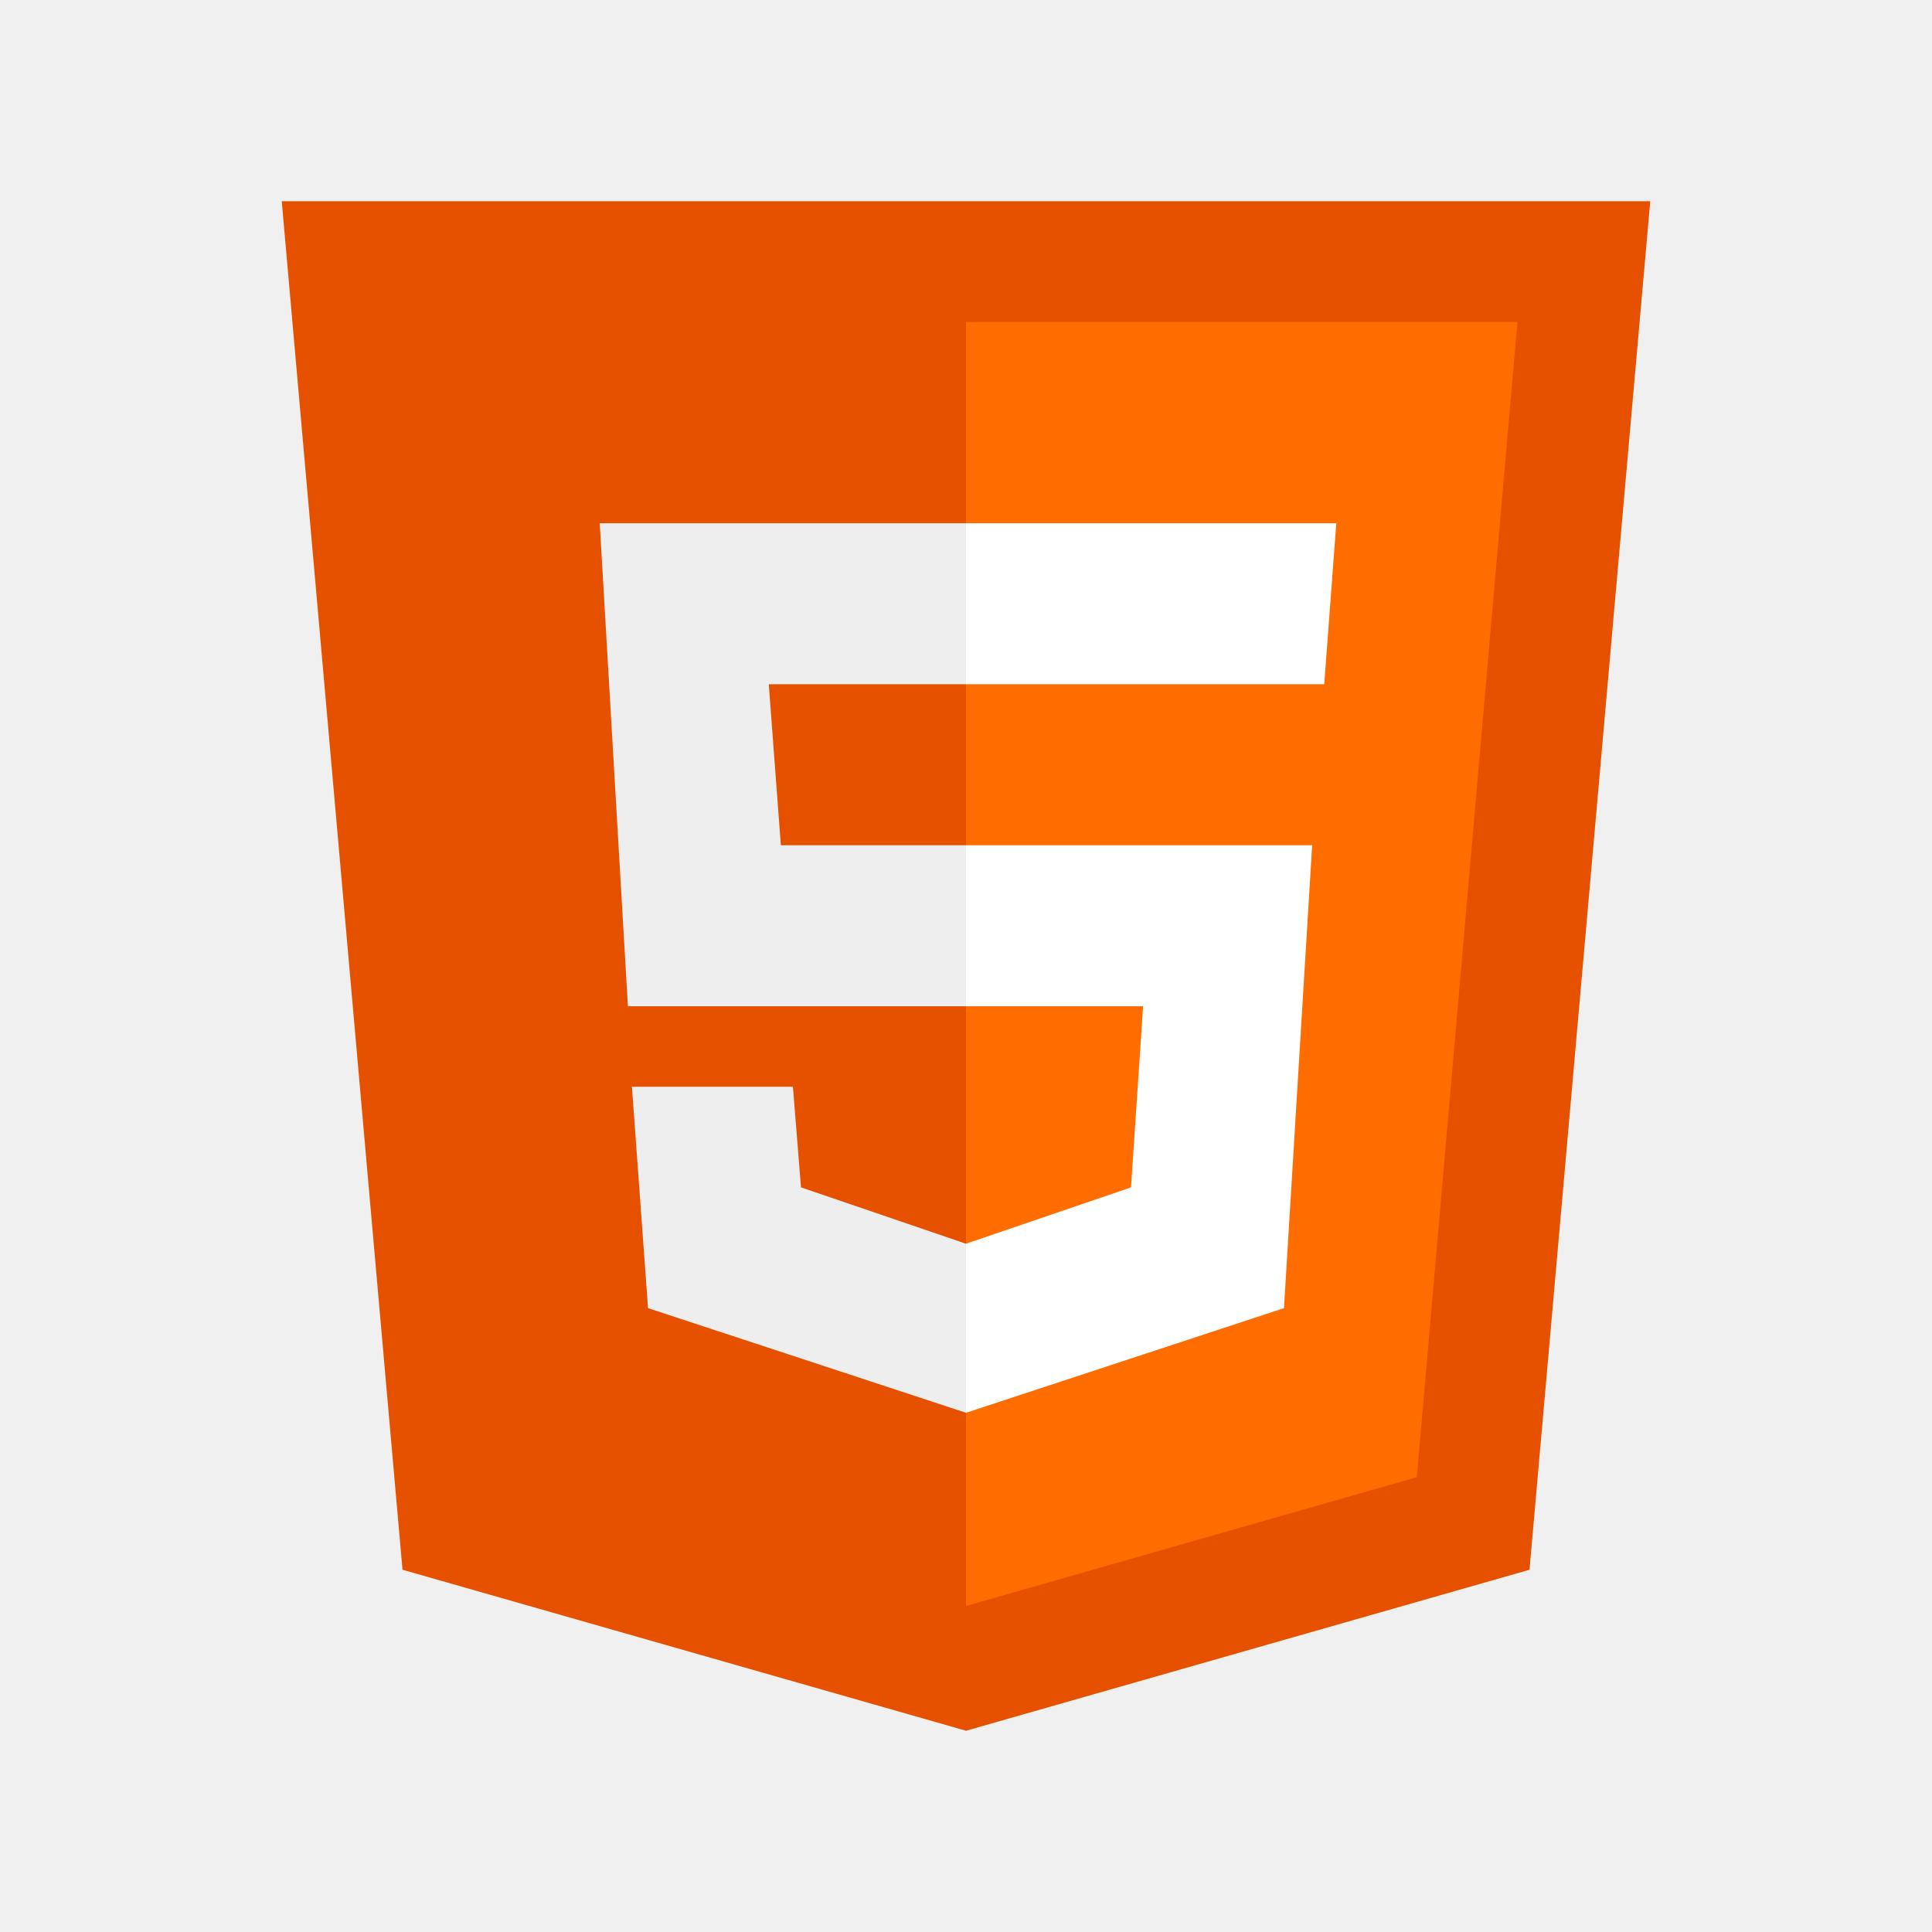
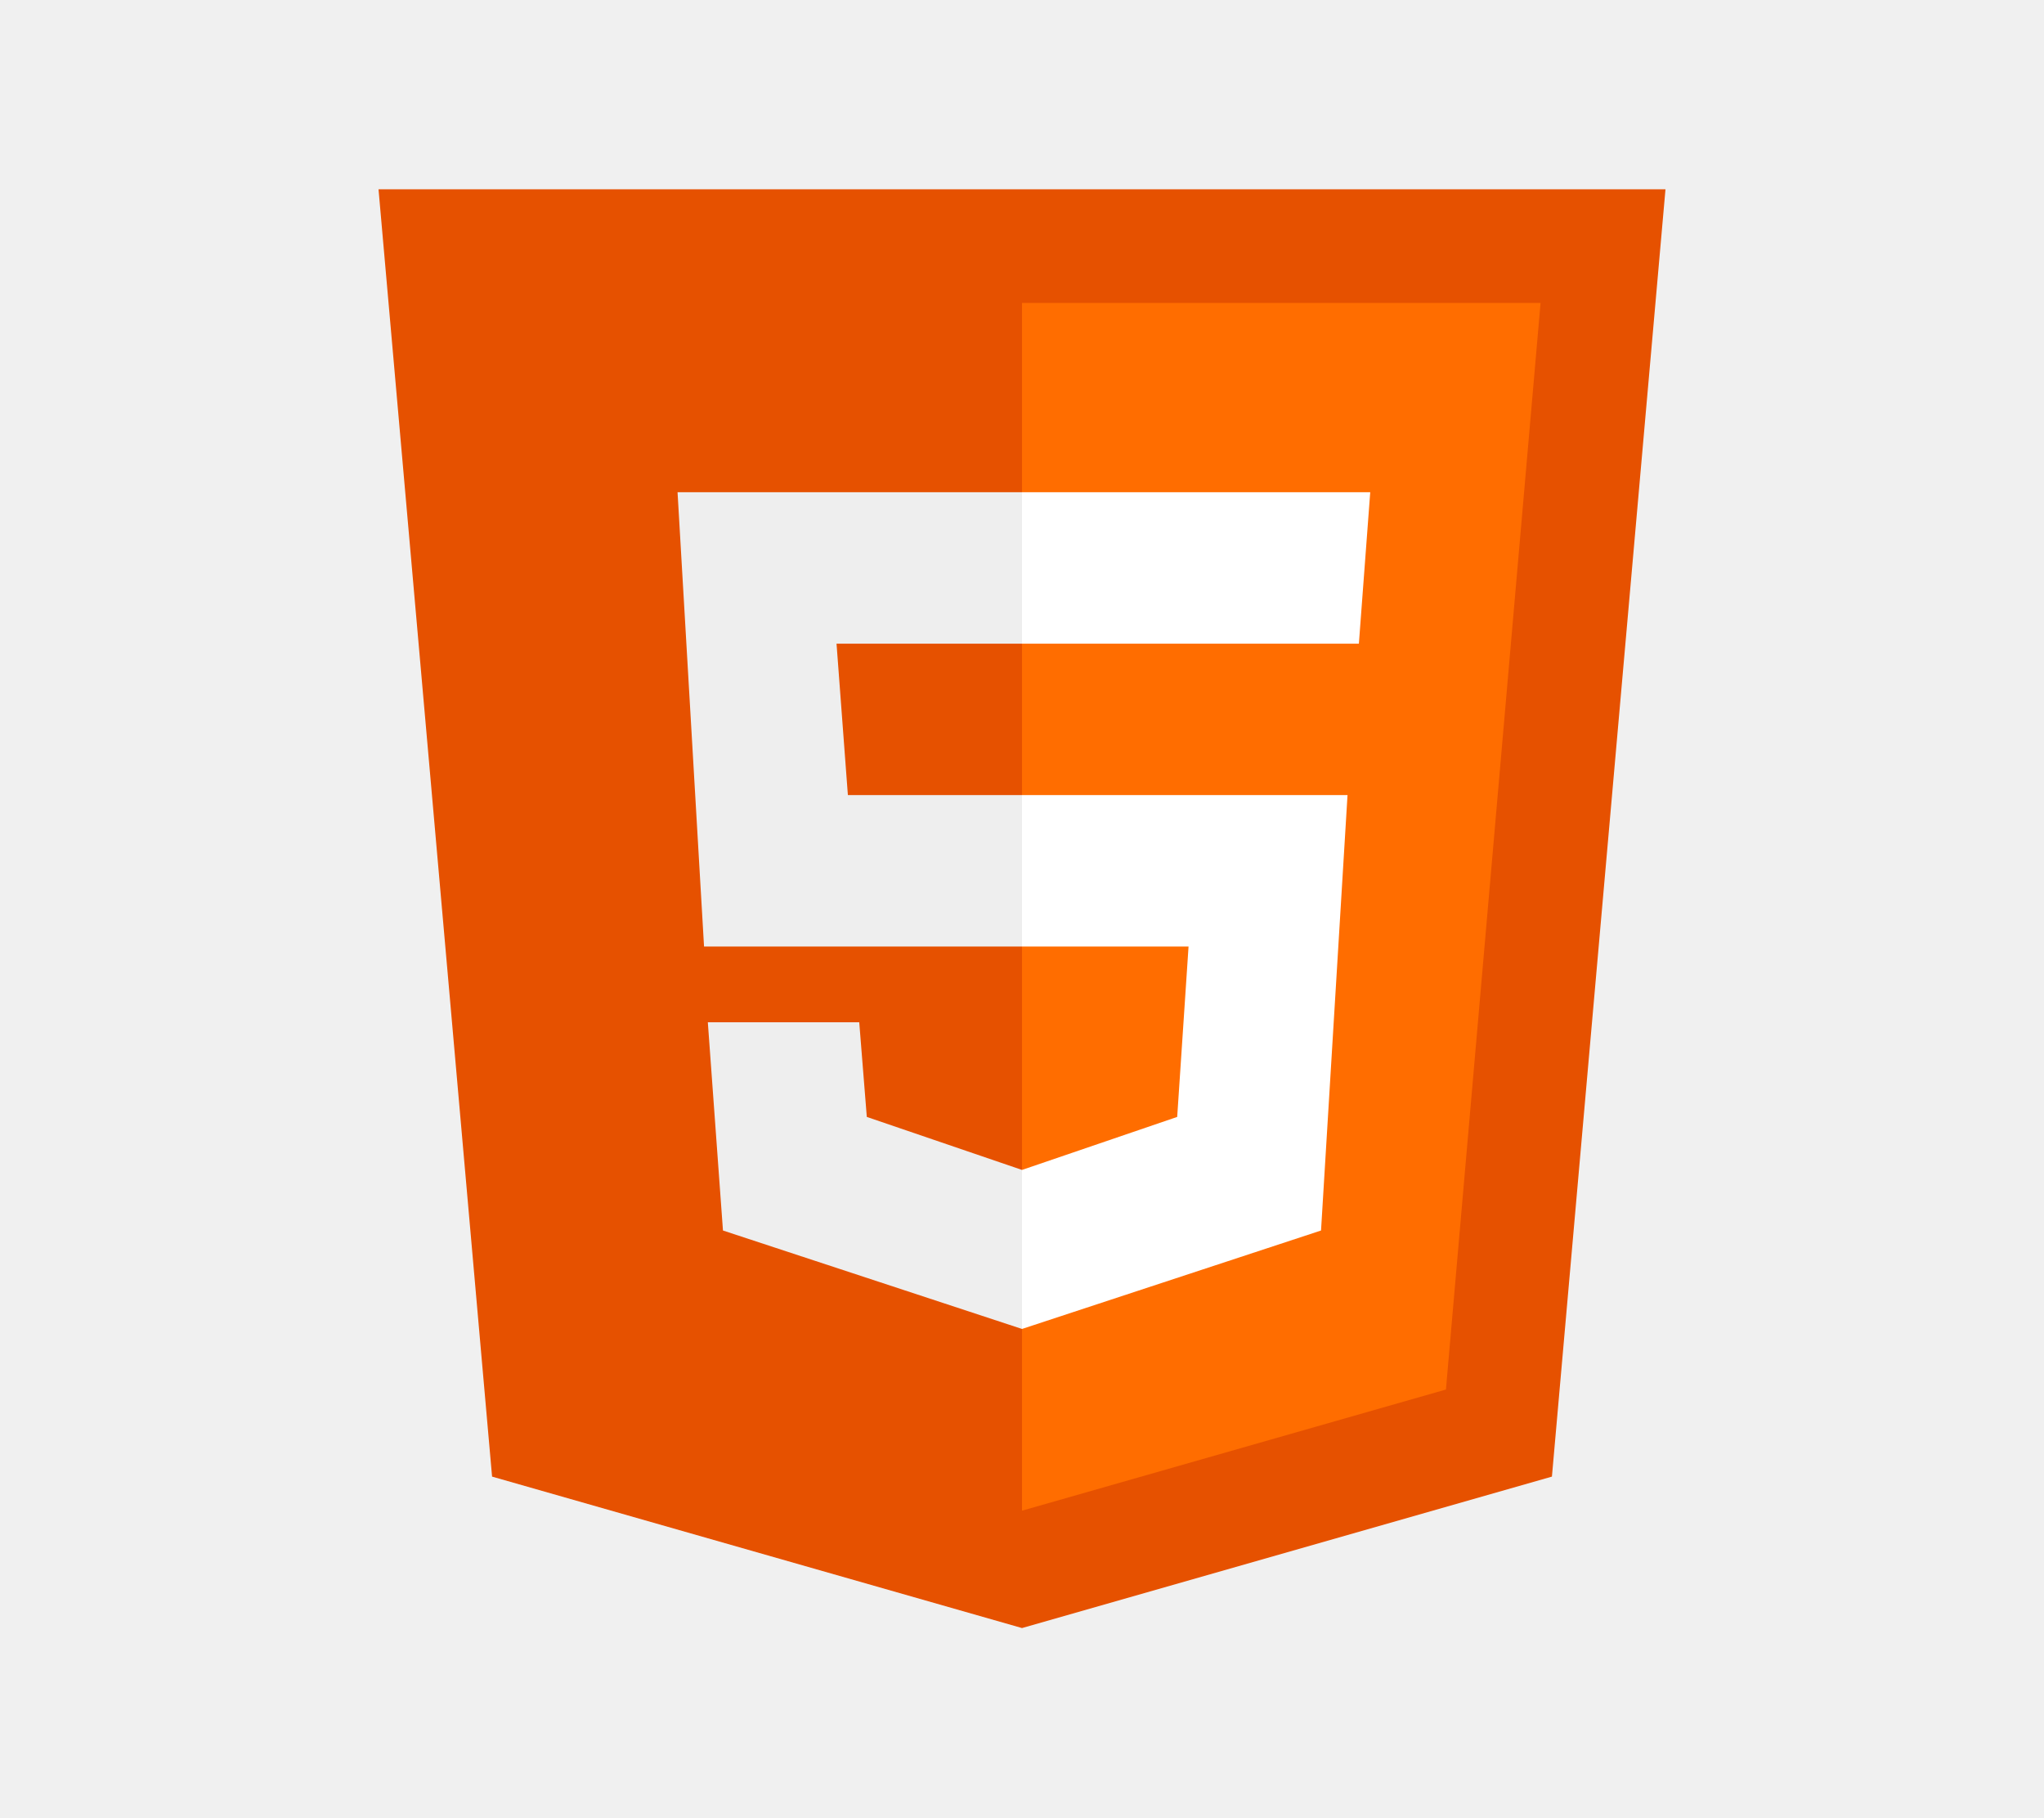
- <svg xmlns="http://www.w3.org/2000/svg" x="0px" y="0px" width="100" height="100" viewBox="0 0 48 48">
+ <svg xmlns="http://www.w3.org/2000/svg" x="0px" y="0px" width="27" height="24" viewBox="0 0 48 48">
  <path fill="#E65100" d="M41,5H7l3,34l14,4l14-4L41,5L41,5z" />
  <path fill="#FF6D00" d="M24 8L24 39.9 35.2 36.7 37.7 8z" />
  <path fill="#FFF" d="M24,25v-4h8.6l-0.7,11.5L24,35.1v-4.2l4.1-1.4l0.3-4.5H24z M32.9,17l0.3-4H24v4H32.9z" />
  <path fill="#EEE" d="M24,30.9v4.2l-7.9-2.6L15.7,27h4l0.2,2.5L24,30.9z M19.1,17H24v-4h-9.1l0.7,12H24v-4h-4.6L19.1,17z" />
</svg>
